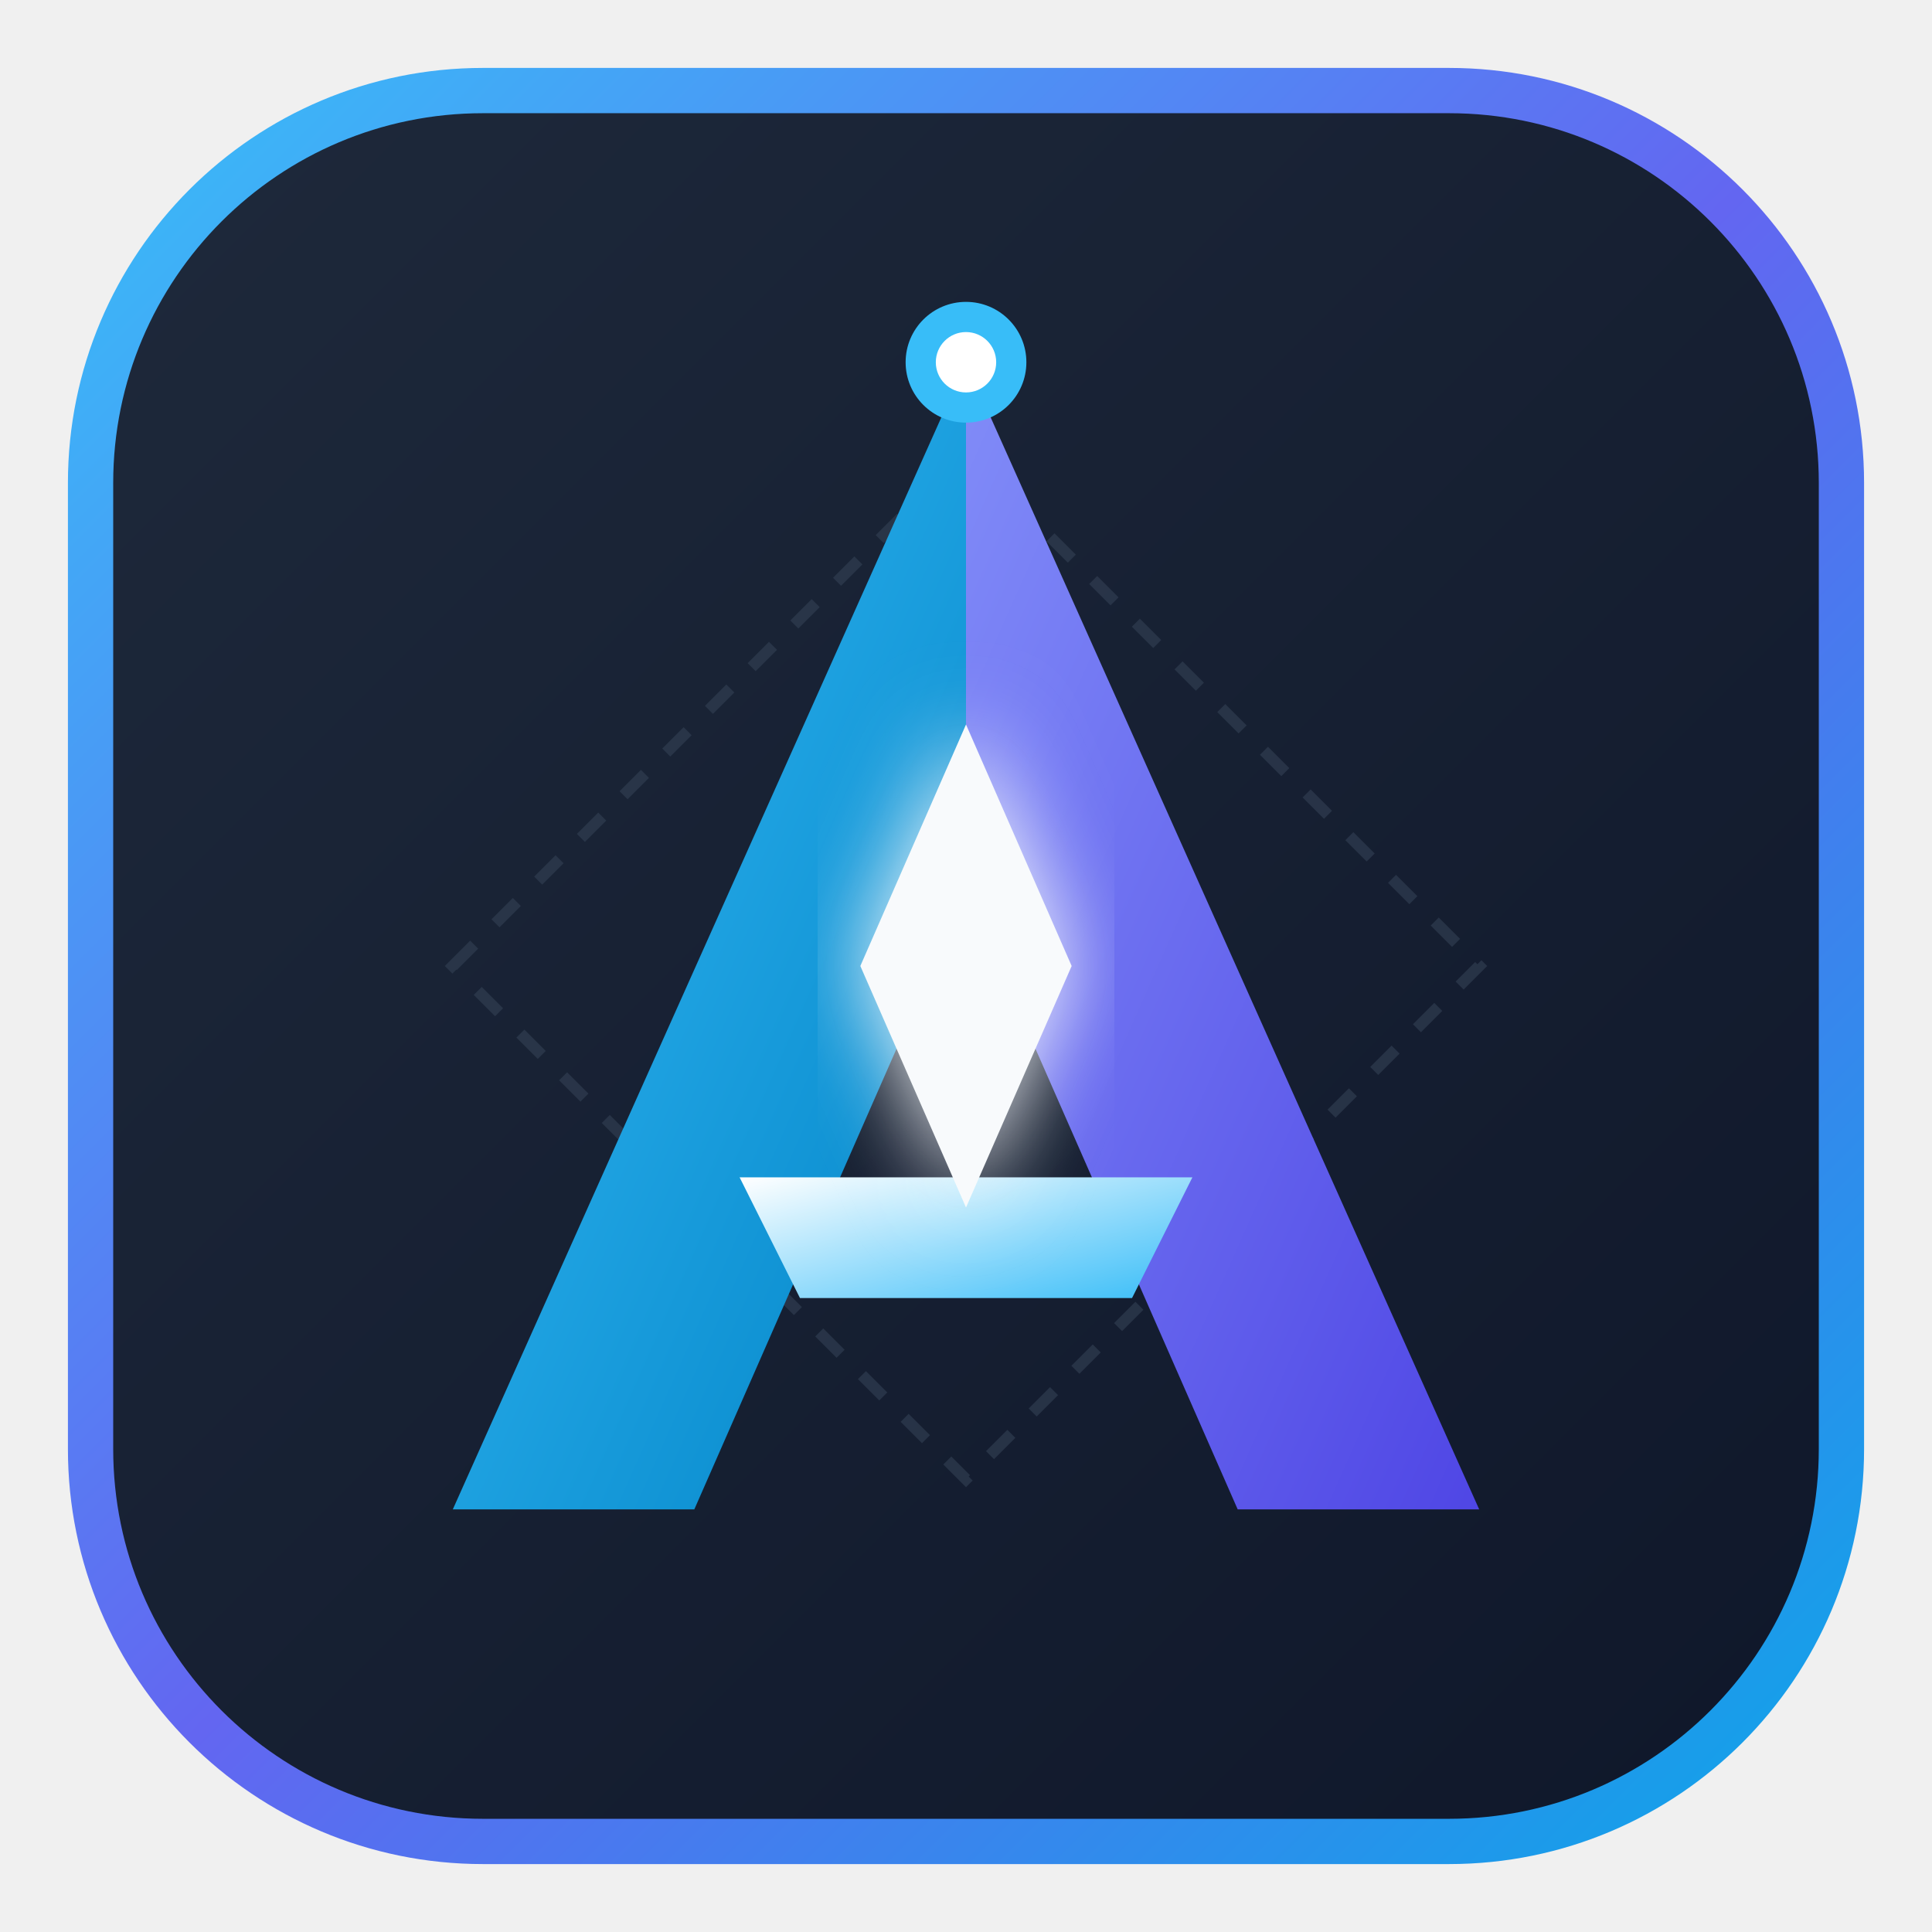
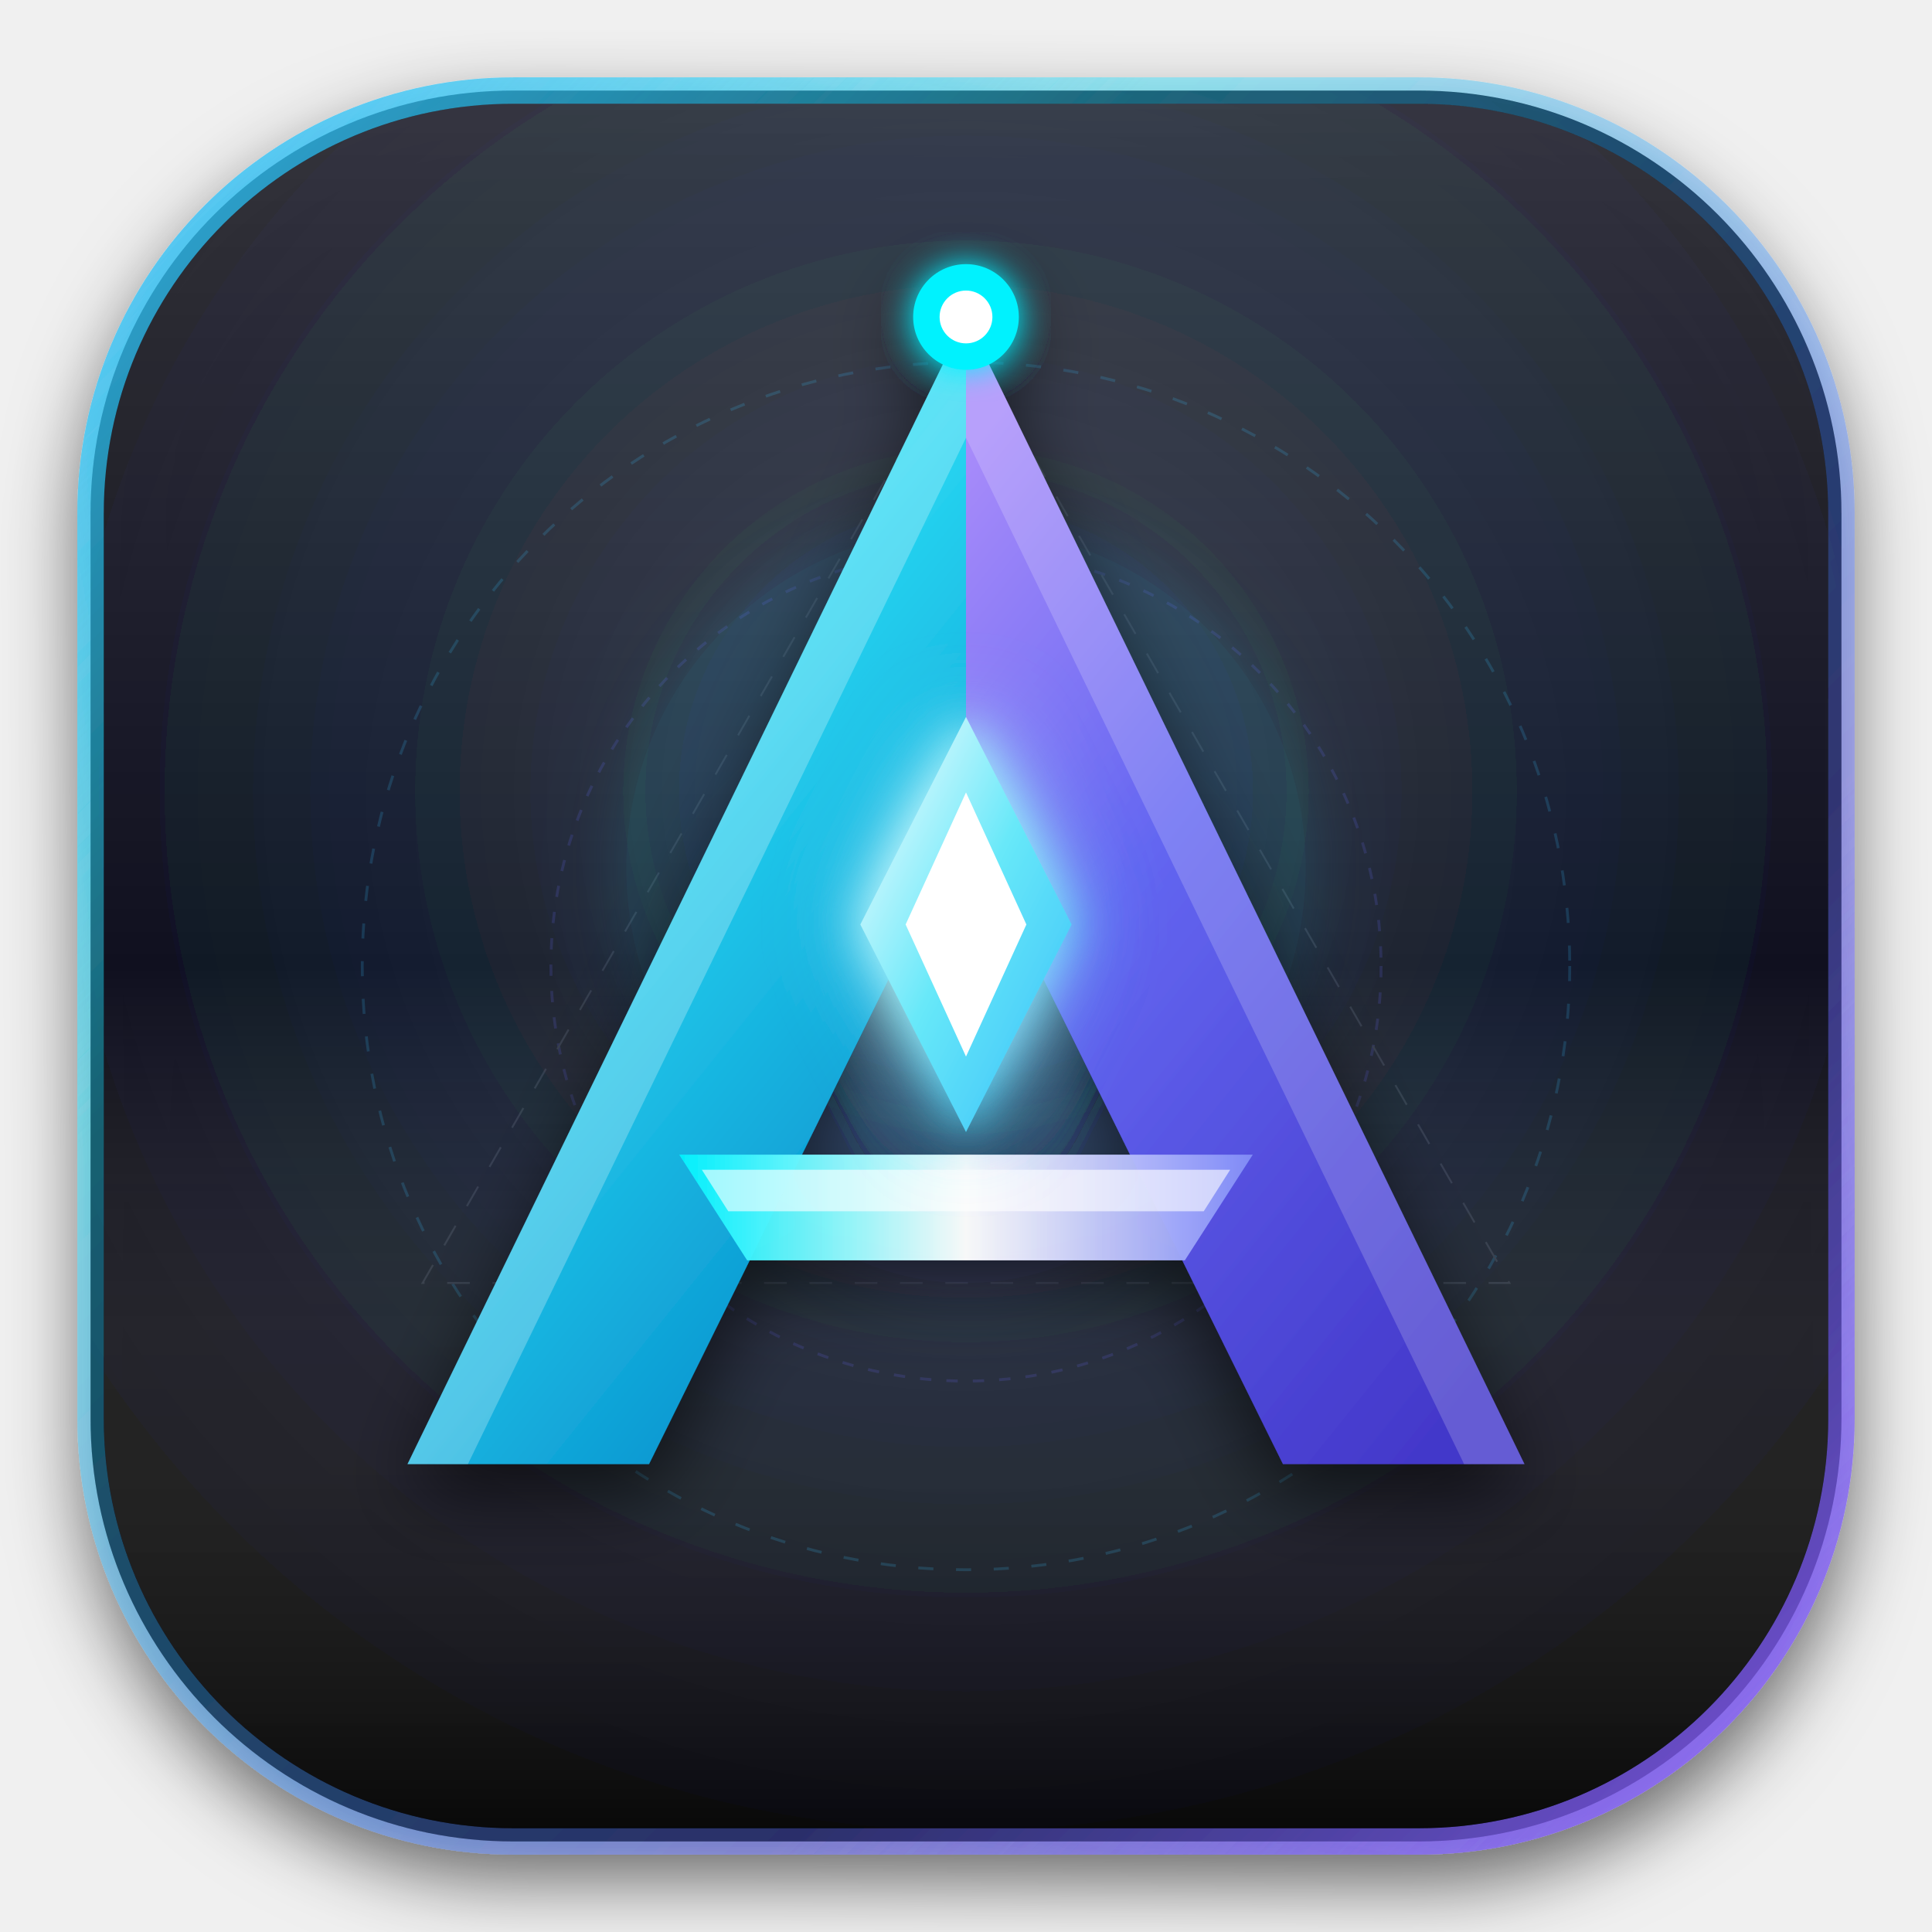
- <svg xmlns="http://www.w3.org/2000/svg" viewBox="0 0 512 512" width="512" height="512">
+ <svg xmlns="http://www.w3.org/2000/svg" viewBox="0 0 1024 1024" width="1024" height="1024">
  <defs>
-     <linearGradient id="bgGrad" x1="0%" y1="0%" x2="100%" y2="100%">
-       <stop offset="0%" stop-color="#1E293B" />
-       <stop offset="100%" stop-color="#0F172A" />
+     <radialGradient id="outerGlow" cx="50%" cy="40%" r="60%">
+       <stop offset="0%" stop-color="#1E293B" stop-opacity="0.8" />
+       <stop offset="60%" stop-color="#0F172A" stop-opacity="0.95" />
+       <stop offset="100%" stop-color="#070A11" stop-opacity="1" />
+     </radialGradient>
+     <linearGradient id="squircleBorder" x1="0%" y1="0%" x2="100%" y2="100%">
+       <stop offset="0%" stop-color="#38BDF8" stop-opacity="0.9" />
+       <stop offset="30%" stop-color="#28D7F2" stop-opacity="0.4" />
+       <stop offset="70%" stop-color="#6366F1" stop-opacity="0.4" />
+       <stop offset="100%" stop-color="#8B5CF6" stop-opacity="0.9" />
    </linearGradient>
-     <linearGradient id="borderGrad" x1="0%" y1="0%" x2="100%" y2="100%">
-       <stop offset="0%" stop-color="#38BDF8" />
-       <stop offset="50%" stop-color="#6366F1" />
-       <stop offset="100%" stop-color="#0EA5E9" />
+     <linearGradient id="innerBevel" x1="0%" y1="0%" x2="0%" y2="100%">
+       <stop offset="0%" stop-color="#FFFFFF" stop-opacity="0.15" />
+       <stop offset="50%" stop-color="#FFFFFF" stop-opacity="0" />
+       <stop offset="100%" stop-color="#000000" stop-opacity="0.4" />
    </linearGradient>
-     <linearGradient id="leftBeam" x1="0%" y1="0%" x2="100%" y2="100%">
-       <stop offset="0%" stop-color="#38BDF8" />
+     <linearGradient id="cyanBeam" x1="20%" y1="0%" x2="80%" y2="100%">
+       <stop offset="0%" stop-color="#00F2FE" />
+       <stop offset="40%" stop-color="#28D7F2" />
      <stop offset="100%" stop-color="#0284C7" />
    </linearGradient>
-     <linearGradient id="rightBeam" x1="0%" y1="0%" x2="100%" y2="100%">
-       <stop offset="0%" stop-color="#818CF8" />
-       <stop offset="100%" stop-color="#4F46E5" />
+     <linearGradient id="violetBeam" x1="20%" y1="0%" x2="80%" y2="100%">
+       <stop offset="0%" stop-color="#A78BFA" />
+       <stop offset="40%" stop-color="#6366F1" />
+       <stop offset="100%" stop-color="#4338CA" />
    </linearGradient>
-     <linearGradient id="centerCore" x1="0%" y1="0%" x2="100%" y2="100%">
+     <linearGradient id="coreGlowGrad" x1="0%" y1="0%" x2="100%" y2="100%">
      <stop offset="0%" stop-color="#FFFFFF" />
+       <stop offset="50%" stop-color="#67E8F9" />
      <stop offset="100%" stop-color="#38BDF8" />
    </linearGradient>
-     <filter id="glow" x="-20%" y="-20%" width="140%" height="140%">
-       <feGaussianBlur stdDeviation="12" result="blur" />
+     <linearGradient id="bridgeGrad" x1="0%" y1="0%" x2="100%" y2="0%">
+       <stop offset="0%" stop-color="#00F2FE" />
+       <stop offset="50%" stop-color="#FFFFFF" />
+       <stop offset="100%" stop-color="#818CF8" />
+     </linearGradient>
+     <filter id="hyperGlow" x="-50%" y="-50%" width="200%" height="200%">
+       <feGaussianBlur in="SourceGraphic" stdDeviation="24" result="blur1" />
+       <feGaussianBlur in="SourceGraphic" stdDeviation="12" result="blur2" />
+       <feMerge>
+         <feMergeNode in="blur1" />
+         <feMergeNode in="blur2" />
+         <feMergeNode in="SourceGraphic" />
+       </feMerge>
+     </filter>
+     <filter id="subtleGlow" x="-30%" y="-30%" width="160%" height="160%">
+       <feGaussianBlur in="SourceGraphic" stdDeviation="8" result="blur" />
      <feComposite in="SourceGraphic" in2="blur" operator="over" />
    </filter>
+     <filter id="dropShadow" x="-20%" y="-20%" width="140%" height="140%">
+       <feDropShadow dx="0" dy="16" stdDeviation="20" flood-color="#000000" flood-opacity="0.6" />
+     </filter>
  </defs>
-   <rect x="24" y="24" width="464" height="464" rx="104" fill="url(#bgGrad)" stroke="url(#borderGrad)" stroke-width="12" />
-   <path d="M120 256 L256 120 L392 256 L256 392 Z" fill="none" stroke="#334155" stroke-width="3" stroke-dasharray="8 8" opacity="0.6" />
-   <path d="M 256 96 L 128 384 L 192 384 L 256 224 L 288 304 L 240 304 L 256 264 Z" fill="none" />
-   <polygon points="256,96 120,400 184,400 256,236 256,96" fill="url(#leftBeam)" />
-   <polygon points="256,96 392,400 328,400 256,236 256,96" fill="url(#rightBeam)" />
-   <polygon points="196,312 316,312 300,344 212,344" fill="url(#centerCore)" />
-   <polygon points="256,192 284,256 256,320 228,256" fill="#F8FAFC" filter="url(#glow)" />
-   <circle cx="256" cy="96" r="16" fill="#38BDF8" />
-   <circle cx="256" cy="96" r="8" fill="#FFFFFF" />
+   <rect x="48" y="48" width="928" height="928" rx="224" fill="url(#outerGlow)" stroke="url(#squircleBorder)" stroke-width="14" filter="url(#dropShadow)" />
+   <rect x="55" y="55" width="914" height="914" rx="217" fill="url(#innerBevel)" />
+   <g opacity="0.18">
+     <circle cx="512" cy="512" r="320" fill="none" stroke="#38BDF8" stroke-width="1.5" stroke-dasharray="8 12" />
+     <circle cx="512" cy="512" r="220" fill="none" stroke="#6366F1" stroke-width="1.5" stroke-dasharray="6 8" />
+     <polygon points="512,180 800,680 224,680" fill="none" stroke="#94A3B8" stroke-width="1" stroke-dasharray="12 12" />
+   </g>
+   <circle cx="512" cy="460" r="180" fill="#28D7F2" opacity="0.12" filter="url(#hyperGlow)" />
+   <circle cx="512" cy="540" r="140" fill="#6366F1" opacity="0.15" filter="url(#hyperGlow)" />
+   <g id="monogram" filter="url(#dropShadow)">
+     <path d="M 512 168              L 216 776              L 344 776              L 512 436              L 512 168 Z" fill="url(#cyanBeam)" />
+     <path d="M 512 168              L 216 776              L 248 776              L 512 232 Z" fill="#FFFFFF" opacity="0.25" />
+     <path d="M 512 168              L 808 776              L 680 776              L 512 436              L 512 168 Z" fill="url(#violetBeam)" />
+     <path d="M 512 168              L 512 232              L 776 776              L 808 776 Z" fill="#FFFFFF" opacity="0.18" />
+     <polygon points="360,612 664,612 628,668 396,668" fill="url(#bridgeGrad)" opacity="0.95" />
+     <polygon points="372,620 652,620 638,642 386,642" fill="#FFFFFF" opacity="0.6" />
+     <g filter="url(#hyperGlow)">
+       <polygon points="512,380 568,490 512,600 456,490" fill="url(#coreGlowGrad)" />
+       <polygon points="512,420 544,490 512,560 480,490" fill="#FFFFFF" />
+     </g>
+     <circle cx="512" cy="168" r="28" fill="#00F2FE" filter="url(#subtleGlow)" />
+     <circle cx="512" cy="168" r="14" fill="#FFFFFF" />
+   </g>
</svg>
